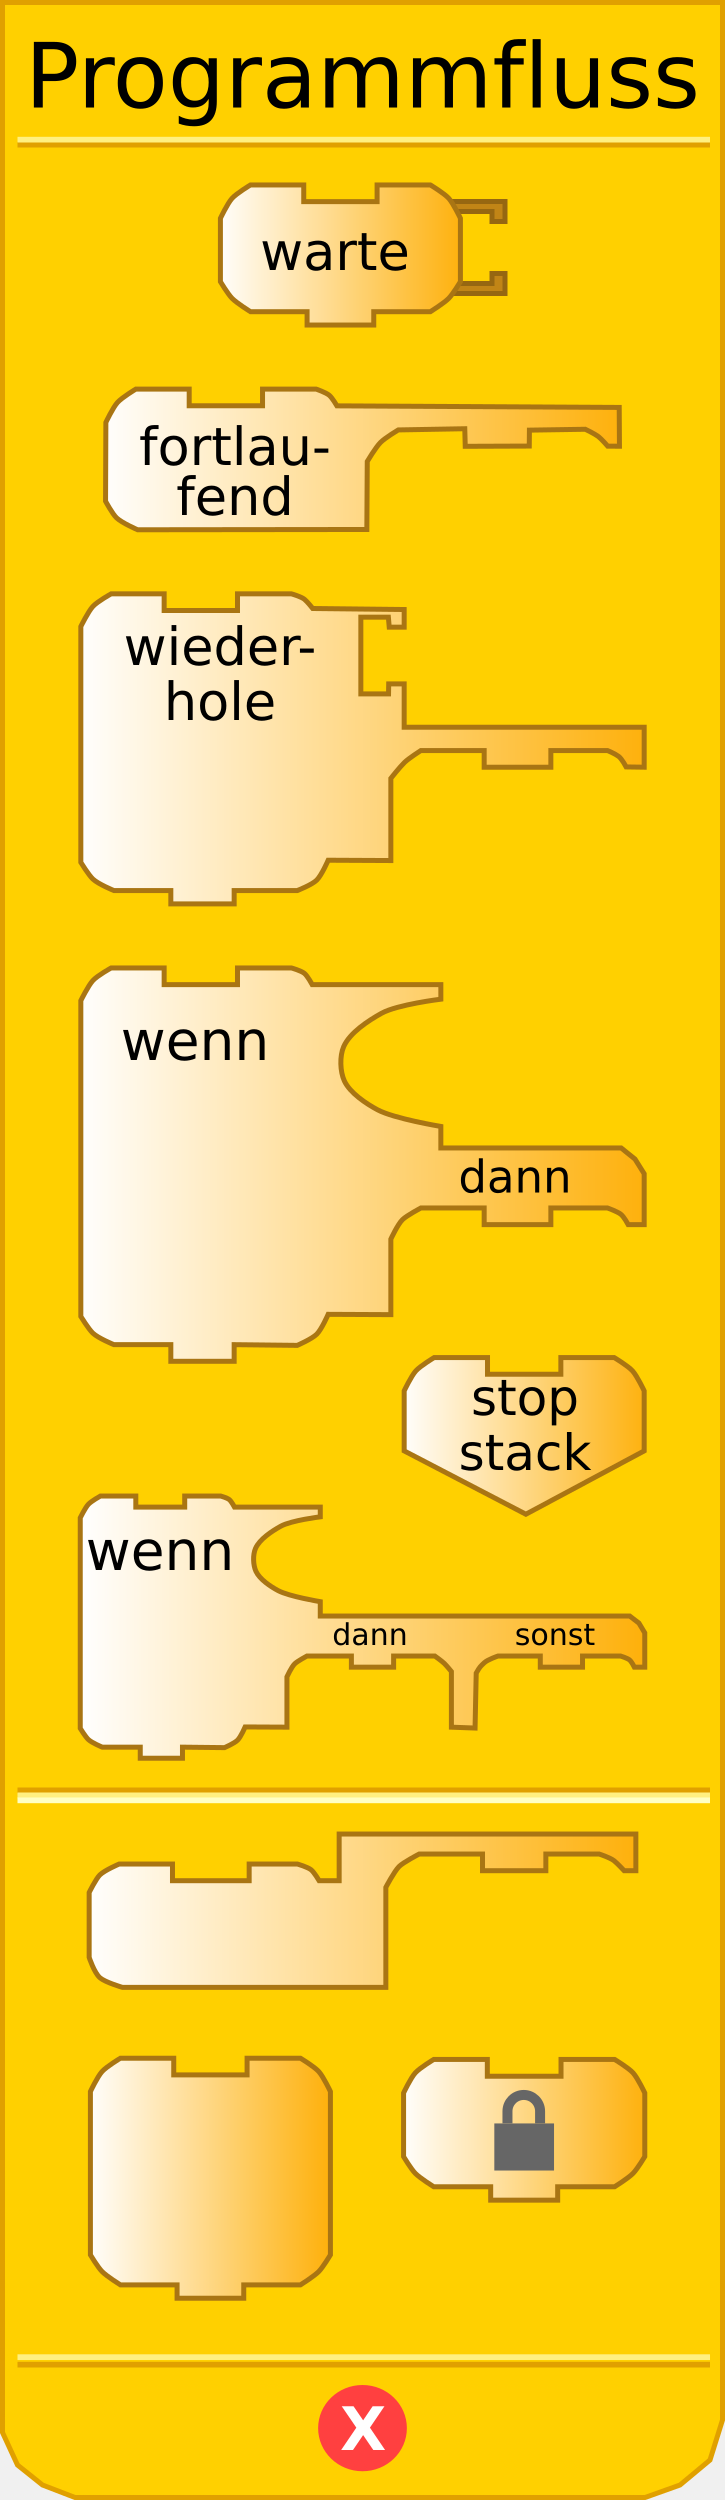
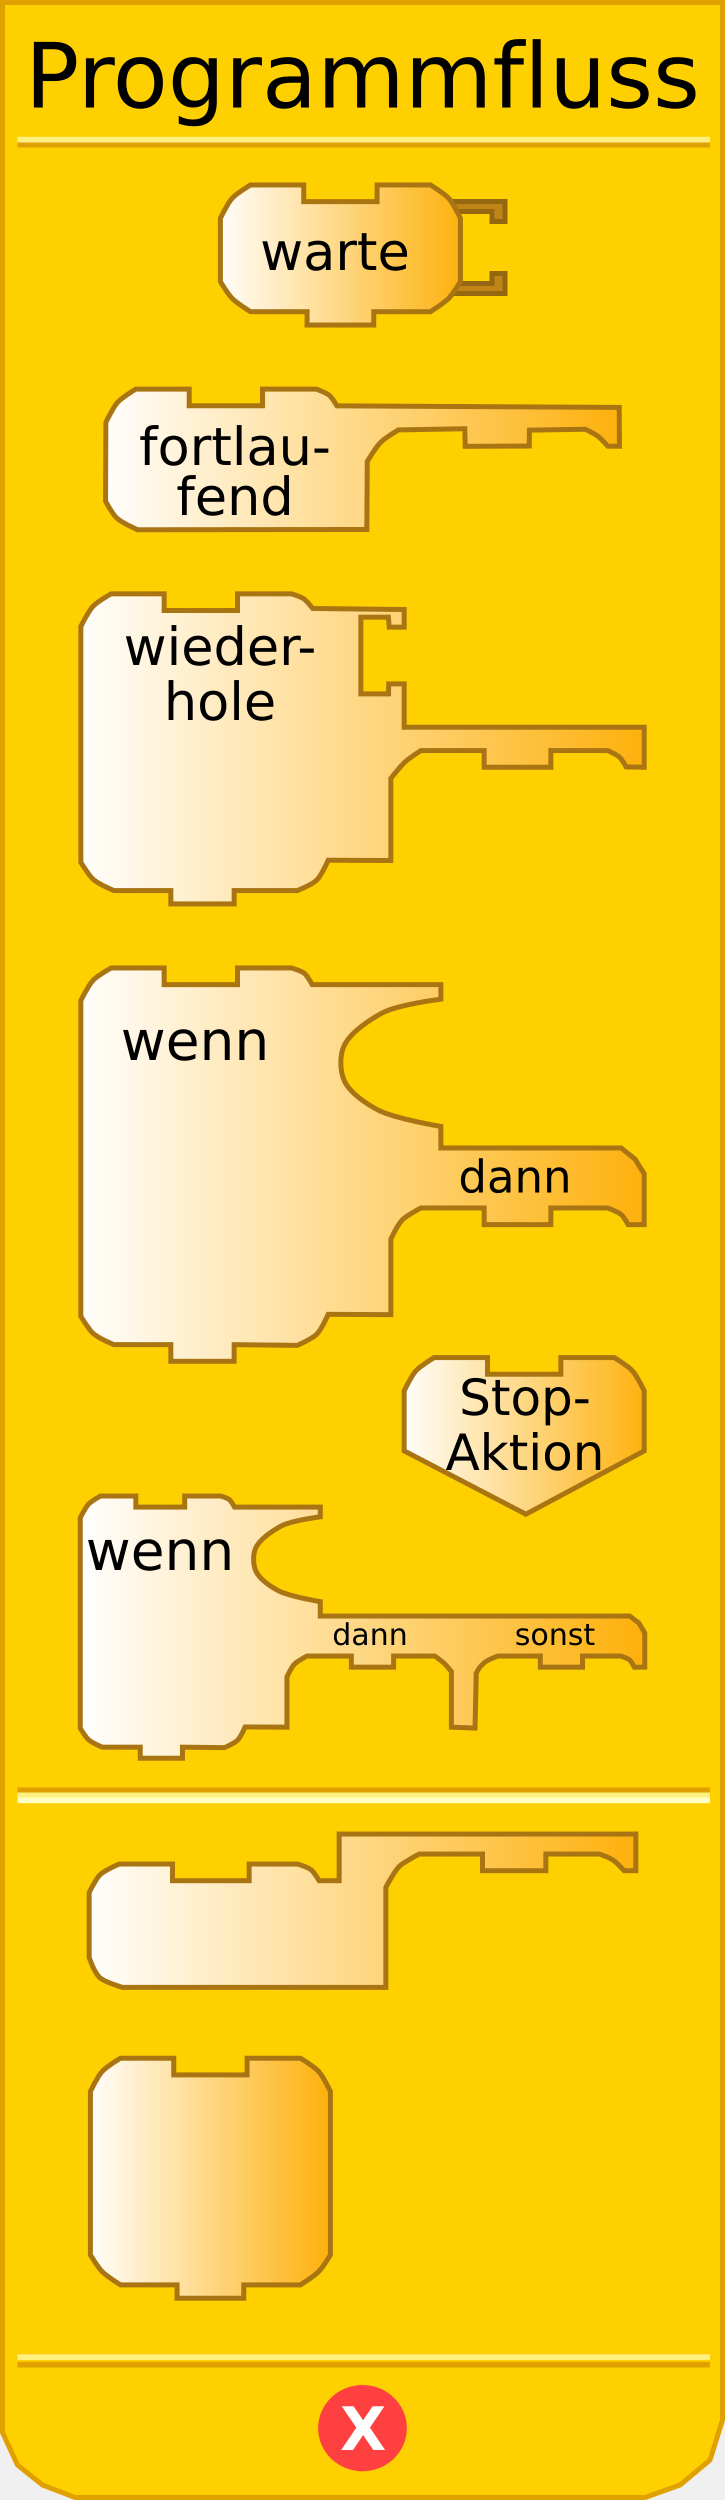
<svg xmlns="http://www.w3.org/2000/svg" xmlns:xlink="http://www.w3.org/1999/xlink" version="1.0" width="145" height="500" id="svg2">
  <defs id="defs4">
    <linearGradient id="linearGradient3789">
      <stop id="stop3791" style="stop-color:#ffffff;stop-opacity:1" offset="0" />
      <stop id="stop3793" style="stop-color:#feb00a;stop-opacity:1" offset="1" />
    </linearGradient>
    <linearGradient x1="80" y1="436" x2="129" y2="436" id="linearGradient4683" xlink:href="#linearGradient3789" gradientUnits="userSpaceOnUse" />
    <linearGradient x1="17" y1="382" x2="128" y2="382" id="linearGradient4691" xlink:href="#linearGradient3789" gradientUnits="userSpaceOnUse" />
    <linearGradient x1="16" y1="325" x2="129" y2="325" id="linearGradient4699" xlink:href="#linearGradient3789" gradientUnits="userSpaceOnUse" />
    <linearGradient x1="80" y1="287" x2="130" y2="287" id="linearGradient4708" xlink:href="#linearGradient3789" gradientUnits="userSpaceOnUse" />
    <linearGradient x1="15" y1="233" x2="130" y2="233" id="linearGradient4716" xlink:href="#linearGradient3789" gradientUnits="userSpaceOnUse" />
    <linearGradient x1="15" y1="150" x2="130" y2="150" id="linearGradient4724" xlink:href="#linearGradient3789" gradientUnits="userSpaceOnUse" />
    <linearGradient x1="20" y1="92" x2="125" y2="92" id="linearGradient4732" xlink:href="#linearGradient3789" gradientUnits="userSpaceOnUse" />
    <linearGradient x1="43" y1="51" x2="93" y2="51" id="linearGradient4740" xlink:href="#linearGradient3789" gradientUnits="userSpaceOnUse" />
    <linearGradient x1="80" y1="436" x2="129" y2="436" id="linearGradient2502" xlink:href="#linearGradient3789" gradientUnits="userSpaceOnUse" />
    <linearGradient x1="0" y1="22" x2="74" y2="22" id="linearGradient3172" xlink:href="#linearGradient3166" gradientUnits="userSpaceOnUse" />
    <linearGradient id="linearGradient3166">
      <stop id="stop3168" style="stop-color:#ffffff;stop-opacity:1" offset="0" />
      <stop id="stop3170" style="stop-color:#feb00a;stop-opacity:1" offset="1" />
    </linearGradient>
    <linearGradient x1="0" y1="22" x2="74" y2="22" id="linearGradient2711" xlink:href="#linearGradient3166" gradientUnits="userSpaceOnUse" gradientTransform="matrix(0.67,0,0,0.67,80.04495,411.2217)" />
    <linearGradient x1="80" y1="436" x2="129" y2="436" id="linearGradient3490" xlink:href="#linearGradient3789" gradientUnits="userSpaceOnUse" gradientTransform="translate(-62.75315,0)" />
  </defs>
  <path d="M 0.5,0.5 L 0.5,486.5 L 3.5,493 L 8.5,497 L 15,499.5 L 129,499.5 L 136,497 L 142,492 L 144.5,484 L 144.5,0.5 L 0.5,0.5 z" id="path17" style="fill:#ffd000;fill-opacity:1;stroke:#e0a000;stroke-width:1px;stroke-linejoin:miter;stroke-opacity:1" />
  <rect width="137.5" height="0.14" x="4" y="-29" transform="scale(1,-1)" id="rect19" style="opacity:1;fill:#ffd000;fill-opacity:1;stroke:#e0a000;stroke-width:1px;stroke-opacity:1" />
  <rect width="137.5" height="0.14" x="4" y="-28" transform="scale(1,-1)" id="rect21" style="opacity:1;fill:#ffd000;fill-opacity:1;stroke:#fff080;stroke-width:1px;stroke-opacity:1" />
  <rect width="137.5" height="0.14" x="4" y="-473" transform="scale(1,-1)" id="rect23" style="opacity:1;fill:#ffd000;fill-opacity:1;stroke:#e0a000;stroke-width:1px;stroke-opacity:1" />
  <rect width="137.5" height="0.14" x="4" y="-471.5" transform="scale(1,-1)" id="rect25" style="opacity:1;fill:#ffd000;fill-opacity:1;stroke:#fff080;stroke-width:1px;stroke-opacity:1" />
  <path d="M 79.5,438.375 C 79.5,442.862 75.75,446.5 71.125,446.5 C 66.5,446.5 62.75,442.862 62.75,438.375 C 62.75,433.888 66.5,430.25 71.125,430.25 C 75.75,430.25 79.5,433.888 79.5,438.375 L 79.5,438.375 z" transform="translate(1.375,47.25098)" id="path27" style="fill:#ff4040;fill-opacity:1;stroke:#ff4040;stroke-width:1px;stroke-opacity:1" />
  <text id="text29" style="font-size:12px;font-weight:bold;font-family:Bitstream Vera Sans">
    <tspan x="68" y="490" id="tspan31" style="font-size:12px;font-weight:bold;fill:#ffffff">X</tspan>
  </text>
  <text id="text33" style="font-size:12px;text-align:center;text-anchor:middle;font-family:Bitstream Vera Sans">
    <tspan x="72.5" y="21.5" id="tspan35" style="font-size:18px">Programmfluss</tspan>
  </text>
  <rect width="137.5" height="0.14" x="4" y="358" id="rect37" style="opacity:1;fill:#ffd000;fill-opacity:1;stroke:#e0a000;stroke-width:1px;stroke-opacity:1" />
  <rect width="137.5" height="0.14" x="4" y="359" id="rect39" style="opacity:1;fill:#ffd000;fill-opacity:1;stroke:#fff080;stroke-width:1px;stroke-opacity:1" />
  <rect width="137.5" height="0.14" x="4" y="360" id="rect41" style="opacity:1;fill:#ffd000;fill-opacity:1;stroke:#ffffc4;stroke-width:1px;stroke-opacity:1" />
  <path d="M 90,40.3 L 101,40.3 L 101,44.3 L 98.4,44.3 L 98.4,42.3 L 91.4,42.3" id="path43" style="fill:#c18516;fill-opacity:1;stroke:#966711;stroke-width:1px;stroke-opacity:1" />
  <path d="M 90,58.7 L 101,58.7 L 101,54.7 L 98.4,54.7 L 98.4,56.7 L 91.4,56.7" id="path45" style="fill:#c18516;fill-opacity:1;stroke:#966711;stroke-width:1px;stroke-opacity:1" />
  <path d="M 75.417,36.999 C 86.084,36.999 86.084,36.999 86.084,36.999 C 86.084,36.999 88.839,38.657 89.751,39.666 C 90.683,40.697 92.084,43.666 92.084,43.666 L 92.084,56.334 C 92.084,56.334 90.606,58.796 89.751,59.667 C 88.798,60.638 86.084,62.334 86.084,62.334 L 74.75,62.334 L 74.75,62.334 L 74.75,65.001 L 61.416,65.001 L 61.416,62.334 L 50.082,62.334 C 50.082,62.334 47.368,60.638 46.415,59.667 C 45.56,58.796 44.082,56.334 44.082,56.334 L 44.082,43.666 C 44.082,43.666 45.484,40.697 46.415,39.666 C 47.328,38.657 50.082,36.999 50.082,36.999 L 60.749,36.999 L 60.749,40.333 L 75.417,40.333 L 75.417,36.999 z" id="path47" style="fill:url(#linearGradient4740);fill-opacity:1;stroke:#a97513;stroke-width:1px;stroke-opacity:1" />
  <text id="text49" style="font-size:12px;text-align:center;text-anchor:middle;font-family:Bitstream Vera Sans">
    <tspan x="67" y="54" id="tspan51" style="font-size:10.5px">warte</tspan>
  </text>
  <path d="M 52.507,77.818 C 63.174,77.818 63.236,77.818 63.236,77.818 C 63.236,77.818 65.173,78.495 65.839,79.045 C 66.448,79.548 67.391,81.17 67.391,81.17 L 123.843,81.485 L 123.891,89.241 L 121.551,89.238 C 121.551,89.238 120.298,87.79 119.649,87.295 C 118.942,86.755 117.059,85.852 117.059,85.852 L 105.883,86.029 L 105.852,89.211 L 93.048,89.263 L 92.954,85.746 L 79.65,85.986 C 79.65,85.986 77.029,87.559 76.113,88.479 C 75.129,89.467 73.452,92.288 73.452,92.288 L 73.367,105.897 L 27.523,105.955 C 27.523,105.955 24.392,104.599 23.31,103.57 C 22.453,102.754 21.109,100.239 21.109,100.239 L 21.172,84.485 C 21.172,84.485 22.573,81.516 23.505,80.485 C 24.417,79.476 27.172,77.818 27.172,77.818 L 37.839,77.818 L 37.839,81.152 L 52.507,81.152 L 52.507,77.818 z" id="path53" style="fill:url(#linearGradient4732);fill-opacity:1;stroke:#a97513;stroke-width:1px;stroke-opacity:1" />
-   <text style="font-size:11px;text-align:center;text-anchor:middle;font-family:Bitstream Vera Sans">
+   <text id="text41" style="font-size:11px;text-align:center;text-anchor:middle;font-family:Bitstream Vera Sans">
    <tspan x="47" y="93" id="tspan57" style="font-size:10.5px">fortlau-</tspan>
  </text>
-   <text style="font-size:11px;text-align:center;text-anchor:middle;font-family:Bitstream Vera Sans">
-     <tspan x="47" y="103" id="tspan57" style="font-size:10.5px">fend</tspan>
+   <text id="text44" style="font-size:11px;text-align:center;text-anchor:middle;font-family:Bitstream Vera Sans">
+     <tspan x="47" y="103" id="tspan46" style="font-size:10.5px">fend</tspan>
  </text>
  <path d="M 47.499,118.773 C 58.166,118.773 58.291,118.773 58.291,118.773 C 58.291,118.773 60.228,119.314 60.894,119.864 C 61.503,120.367 62.548,121.7 62.548,121.7 L 80.834,121.903 L 80.834,125.44 L 77.846,125.44 L 77.676,123.44 L 72.167,123.44 L 72.167,138.774 L 77.707,138.774 L 77.741,136.774 L 80.834,136.774 L 80.834,145.441 L 128.836,145.441 L 128.836,153.441 L 125.236,153.384 C 125.236,153.384 124.388,151.784 123.74,151.289 C 123.033,150.749 121.502,150.108 121.502,150.108 L 110.169,150.108 L 110.169,153.441 L 96.835,153.441 L 96.835,150.108 L 84.167,150.108 C 84.167,150.108 81.729,151.678 80.914,152.474 C 79.926,153.439 78.167,155.673 78.167,155.673 L 78.167,172.109 L 65.636,172.045 C 65.636,172.045 64.328,175.041 63.357,176.011 C 62.402,176.966 59.454,178.109 59.454,178.109 L 46.832,178.109 L 46.832,180.776 L 34.165,180.776 L 34.165,178.109 L 22.781,178.109 C 22.781,178.109 19.65,176.831 18.568,175.802 C 17.71,174.986 16.164,172.471 16.164,172.471 L 16.164,125.304 C 16.164,125.304 17.628,122.335 18.56,121.304 C 19.472,120.295 22.227,118.773 22.227,118.773 L 32.831,118.773 L 32.831,122.106 L 47.499,122.106 L 47.499,118.773 z" id="path59" style="fill:url(#linearGradient4724);fill-opacity:1;stroke:#a97513;stroke-width:1px;stroke-opacity:1" />
  <text id="text61" style="font-size:8px;text-align:center;text-anchor:middle;font-family:Bitstream Vera Sans">
    <tspan x="44" y="133" id="tspan63" style="font-size:10.5px">wieder-</tspan>
  </text>
-   <text id="text61" style="font-size:8px;text-align:center;text-anchor:middle;font-family:Bitstream Vera Sans">
-     <tspan x="44" y="144" id="tspan63" style="font-size:10.5px">hole</tspan>
+   <text id="text51" style="font-size:8px;text-align:center;text-anchor:middle;font-family:Bitstream Vera Sans">
+     <tspan x="44" y="144" id="tspan53" style="font-size:10.5px">hole</tspan>
  </text>
  <path d="M 47.499,193.593 C 58.166,193.593 58.291,193.593 58.291,193.593 C 58.291,193.593 60.228,194.135 60.894,194.685 C 61.503,195.187 62.446,196.927 62.446,196.927 L 88.167,196.927 L 88.167,199.835 C 88.167,199.835 79.458,200.906 76.323,202.648 C 73.624,204.148 69.963,206.546 68.742,209.318 C 67.91,211.206 68.003,214.323 68.876,216.191 C 69.993,218.58 73.182,220.715 75.507,221.958 C 78.856,223.749 88.167,225.288 88.167,225.288 L 88.167,229.595 L 124.233,229.595 L 127.005,231.826 L 128.836,234.75 L 128.836,244.929 L 125.642,244.929 C 125.642,244.929 124.795,243.33 124.146,242.835 C 123.439,242.295 121.502,241.596 121.502,241.596 L 110.169,241.596 L 110.169,244.929 L 96.835,244.929 L 96.835,241.596 L 84.167,241.596 C 84.167,241.596 81.323,243.122 80.508,243.918 C 79.52,244.883 78.167,247.828 78.167,247.828 L 78.167,262.93 L 65.636,262.866 C 65.636,262.866 64.328,265.863 63.357,266.833 C 62.402,267.788 59.454,269.074 59.454,269.074 L 46.832,268.93 L 46.832,272.264 L 34.165,272.264 L 34.165,268.93 L 22.781,268.93 C 22.781,268.93 19.65,267.652 18.568,266.624 C 17.71,265.808 16.164,263.292 16.164,263.292 L 16.164,200.125 C 16.164,200.125 17.628,197.155 18.56,196.125 C 19.472,195.116 22.227,193.593 22.227,193.593 L 32.831,193.593 L 32.831,196.927 L 47.499,196.927 L 47.499,193.593 z" id="path65" style="fill:url(#linearGradient4716);fill-opacity:1;stroke:#a97513;stroke-width:1px;stroke-opacity:1" />
  <text id="text67" style="font-size:12px;text-align:center;text-anchor:middle;font-family:Bitstream Vera Sans">
    <tspan x="39" y="212" id="tspan69" style="font-size:11px">wenn</tspan>
  </text>
  <text id="text71" style="font-size:8px;text-align:center;text-anchor:middle;font-family:Bitstream Vera Sans">
    <tspan x="103" y="238.5" id="tspan73" style="font-size:9px">dann</tspan>
  </text>
  <path d="M 112.169,271.511 C 122.836,271.511 122.836,271.511 122.836,271.511 C 122.836,271.511 125.591,273.169 126.503,274.178 C 127.434,275.209 128.836,278.178 128.836,278.178 L 128.836,290.179 L 105.168,302.846 C 105.168,302.846 80.834,290.179 80.834,290.179 L 80.834,278.178 C 80.834,278.178 82.236,275.209 83.167,274.178 C 84.079,273.169 86.834,271.511 86.834,271.511 L 97.501,271.511 L 97.501,274.845 L 112.169,274.845 L 112.169,271.511 z" id="path75" style="fill:url(#linearGradient4708);fill-opacity:1;stroke:#a97513;stroke-width:1px;stroke-opacity:1" />
  <text id="text77" style="font-size:8px;text-align:center;text-anchor:middle;font-family:Bitstream Vera Sans">
-     <tspan x="105" y="283" id="tspan79" style="font-size:10px">stop</tspan>
+     <tspan x="105" y="283" id="tspan79" style="font-size:10px">Stop-</tspan>
  </text>
  <text id="text81" style="font-size:8px;text-align:center;text-anchor:middle;font-family:Bitstream Vera Sans">
-     <tspan x="105" y="294" id="tspan83" style="font-size:10px">stack</tspan>
+     <tspan x="105" y="294" id="tspan83" style="font-size:10px">Aktion</tspan>
  </text>
  <path d="M 36.941,299.204 C 44.053,299.204 44.136,299.204 44.136,299.204 C 44.136,299.204 45.428,299.565 45.871,299.931 C 46.277,300.266 46.906,301.426 46.906,301.426 L 64.055,301.426 L 64.055,303.365 C 64.055,303.365 58.248,304.079 56.158,305.24 C 54.358,306.24 51.917,307.839 51.103,309.687 C 50.549,310.946 50.611,313.024 51.193,314.27 C 51.938,315.862 54.064,317.286 55.614,318.115 C 57.847,319.309 64.055,320.335 64.055,320.335 L 64.055,323.206 L 125.937,323.206 L 127.786,324.626 L 128.95,326.575 L 128.95,333.429 L 126.877,333.429 C 126.877,333.429 126.312,332.295 125.88,331.965 C 125.408,331.605 124.117,331.207 124.117,331.207 L 116.504,331.207 L 116.504,333.429 L 108.059,333.429 L 108.059,331.207 L 99.604,331.207 C 99.604,331.207 97.506,331.918 96.849,332.554 C 96.068,333.31 96.01,333.274 95.243,334.623 L 95.011,345.61 L 90.28,345.434 L 90.28,334.309 C 90.28,334.309 89.297,333.102 88.853,332.679 C 88.35,332.2 86.969,331.207 86.969,331.207 L 78.723,331.207 L 78.723,333.429 L 70.278,333.429 L 70.278,331.207 L 61.388,331.207 C 61.388,331.207 59.492,332.224 58.948,332.755 C 58.289,333.398 57.387,335.362 57.387,335.362 L 57.387,345.431 L 49.033,345.388 C 49.033,345.388 48.161,347.386 47.514,348.033 C 46.877,348.669 44.912,349.527 44.912,349.527 L 36.496,349.431 L 36.496,351.653 L 28.051,351.653 L 28.051,349.431 L 20.461,349.431 C 20.461,349.431 18.374,348.579 17.653,347.893 C 17.081,347.349 16.05,345.672 16.05,345.672 L 16.05,303.558 C 16.05,303.558 17.026,301.578 17.647,300.891 C 18.256,300.219 20.092,299.204 20.092,299.204 L 27.162,299.204 L 27.162,301.426 L 36.941,301.426 L 36.941,299.204 z" id="path85" style="fill:url(#linearGradient4699);fill-opacity:1;stroke:#a97513;stroke-width:1px;stroke-opacity:1" />
  <text id="text87" style="font-size:8px;text-align:center;text-anchor:middle;font-family:Bitstream Vera Sans">
    <tspan x="32" y="314" id="tspan89" style="font-size:11px">wenn</tspan>
  </text>
  <text id="text91" style="font-size:8px;text-align:center;text-anchor:middle;font-family:Bitstream Vera Sans">
    <tspan x="74" y="329" id="tspan93" style="font-size:6px">dann</tspan>
  </text>
  <text id="text95" style="font-size:8px;text-align:center;text-anchor:middle;font-family:Bitstream Vera Sans">
    <tspan x="111" y="329" id="tspan97" style="font-size:6px">sonst</tspan>
  </text>
  <path d="M 49.832,372.809 C 60.499,372.809 59.499,372.809 59.499,372.809 C 59.499,372.809 61.567,373.417 62.233,373.966 C 62.842,374.469 63.833,376.143 63.833,376.143 L 67.833,376.143 L 67.833,366.809 L 127.169,366.809 L 127.169,374.142 L 124.836,374.142 C 124.836,374.142 123.505,372.702 122.82,372.154 C 122.012,371.509 119.836,370.809 119.836,370.809 L 109.168,370.809 L 109.168,374.142 L 96.501,374.142 L 96.501,370.809 L 83.834,370.809 C 83.834,370.809 80.636,372.473 79.814,373.306 C 78.827,374.306 77.167,377.476 77.167,377.476 L 77.167,397.477 L 24.498,397.477 C 24.498,397.477 21.021,396.461 19.974,395.54 C 18.834,394.537 17.831,391.477 17.831,391.477 L 17.831,378.501 C 17.831,378.501 19.191,375.749 19.969,374.988 C 20.941,374.037 23.831,372.809 23.831,372.809 L 34.498,372.809 L 34.498,376.143 L 49.832,376.143 L 49.832,372.809 z" id="path99" style="fill:url(#linearGradient4691);fill-opacity:1;stroke:#a97513;stroke-width:1px;stroke-opacity:1" />
  <path d="M 49.416,411.642 C 60.083,411.642 60.083,411.642 60.083,411.642 C 60.083,411.642 62.837,413.299 63.75,414.308 C 64.681,415.339 66.083,418.309 66.083,418.309 L 66.083,450.977 C 66.083,450.977 64.605,453.44 63.75,454.31 C 62.796,455.281 60.083,456.977 60.083,456.977 L 48.749,456.977 L 48.749,456.977 L 48.749,459.644 L 35.415,459.644 L 35.415,456.977 L 24.081,456.977 C 24.081,456.977 21.367,455.281 20.414,454.31 C 19.559,453.44 18.081,450.977 18.081,450.977 L 18.081,418.309 C 18.081,418.309 19.482,415.339 20.414,414.308 C 21.326,413.299 24.081,411.642 24.081,411.642 L 34.748,411.642 L 34.748,414.975 L 49.416,414.975 L 49.416,411.642 z" id="path109" style="fill:url(#linearGradient3490);fill-opacity:1;stroke:#a97513;stroke-width:1;stroke-miterlimit:4;stroke-dasharray:none;stroke-opacity:1" />
-   <path d="M 112.205,411.892 C 122.925,411.892 122.925,411.892 122.925,411.892 C 122.925,411.892 125.693,413.558 126.61,414.572 C 127.546,415.607 128.955,418.592 128.955,418.592 L 128.955,431.322 C 128.955,431.322 127.47,433.796 126.61,434.672 C 125.652,435.647 122.925,437.352 122.925,437.352 L 111.535,437.352 L 111.535,437.352 L 111.535,440.032 L 98.135,440.032 L 98.135,437.352 L 86.745,437.352 C 86.745,437.352 84.018,435.647 83.06,434.672 C 82.2,433.796 80.715,431.322 80.715,431.322 L 80.715,418.592 C 80.715,418.592 82.124,415.607 83.06,414.572 C 83.977,413.558 86.745,411.892 86.745,411.892 L 97.465,411.892 L 97.465,415.242 L 112.205,415.242 L 112.205,411.892 z" id="path14" style="fill:url(#linearGradient2711);fill-opacity:1;stroke:#a97513;stroke-width:1;stroke-miterlimit:4;stroke-dasharray:none;stroke-opacity:1" />
-   <rect width="11.942" height="9.42" x="98.864" y="424.687" id="rect2483" style="fill:#666666;stroke-width:2;stroke-miterlimit:4;stroke-dasharray:none" />
-   <path d="M 101.494,424.687 L 101.494,422.251 C 101.494,420.447 102.955,418.988 104.756,418.988 C 106.557,418.988 108.017,420.45 108.017,422.251 L 108.017,424.687" id="path2485" style="fill:none;stroke:#666666;stroke-width:2;stroke-miterlimit:4;stroke-dasharray:none" />
</svg>
